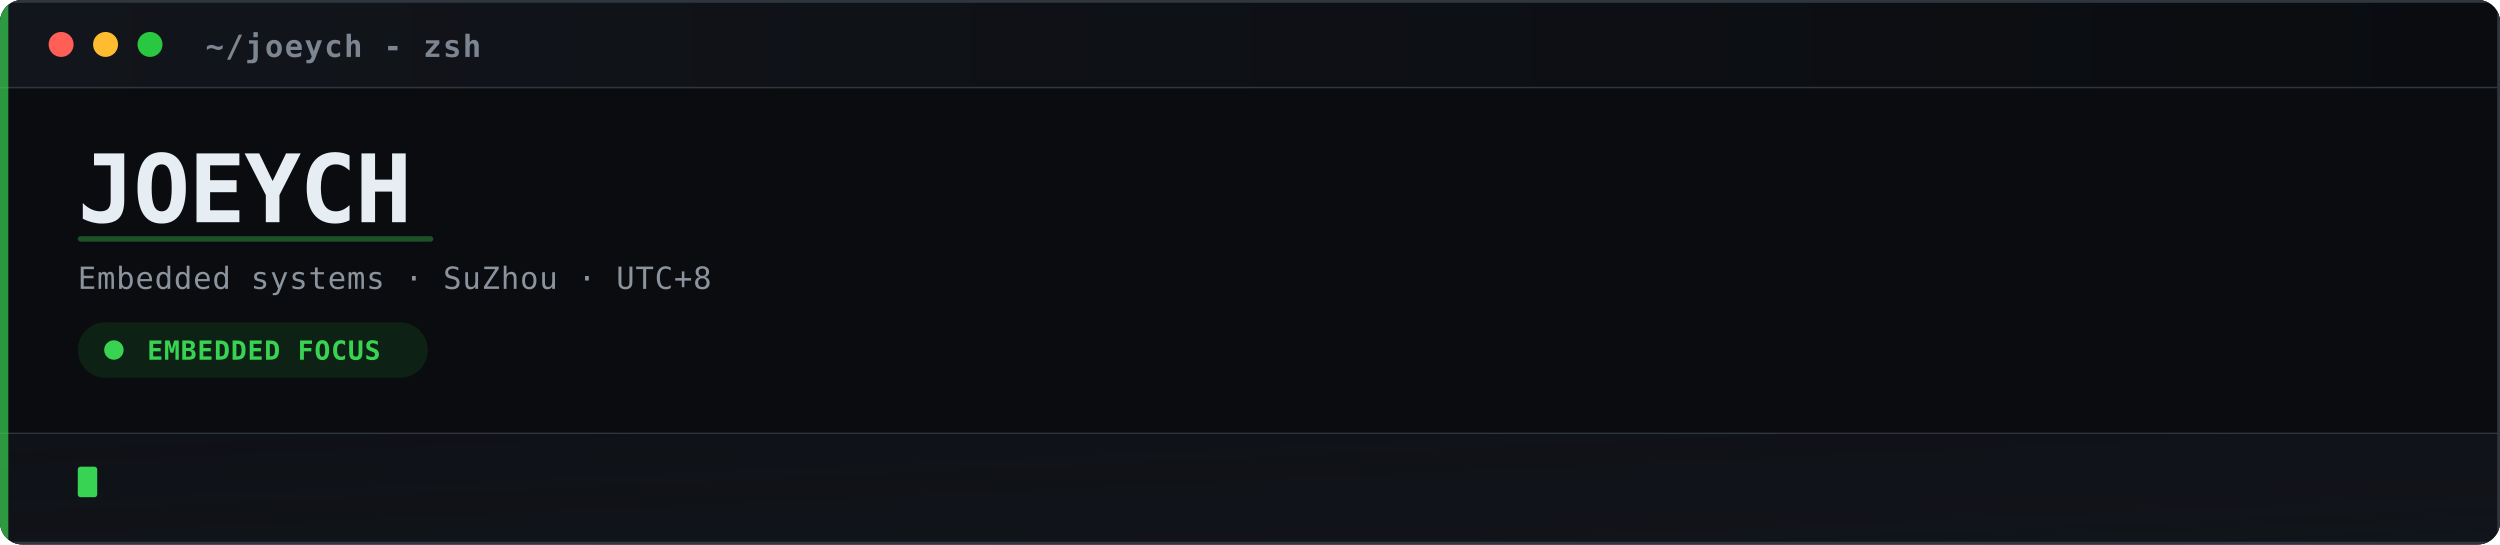
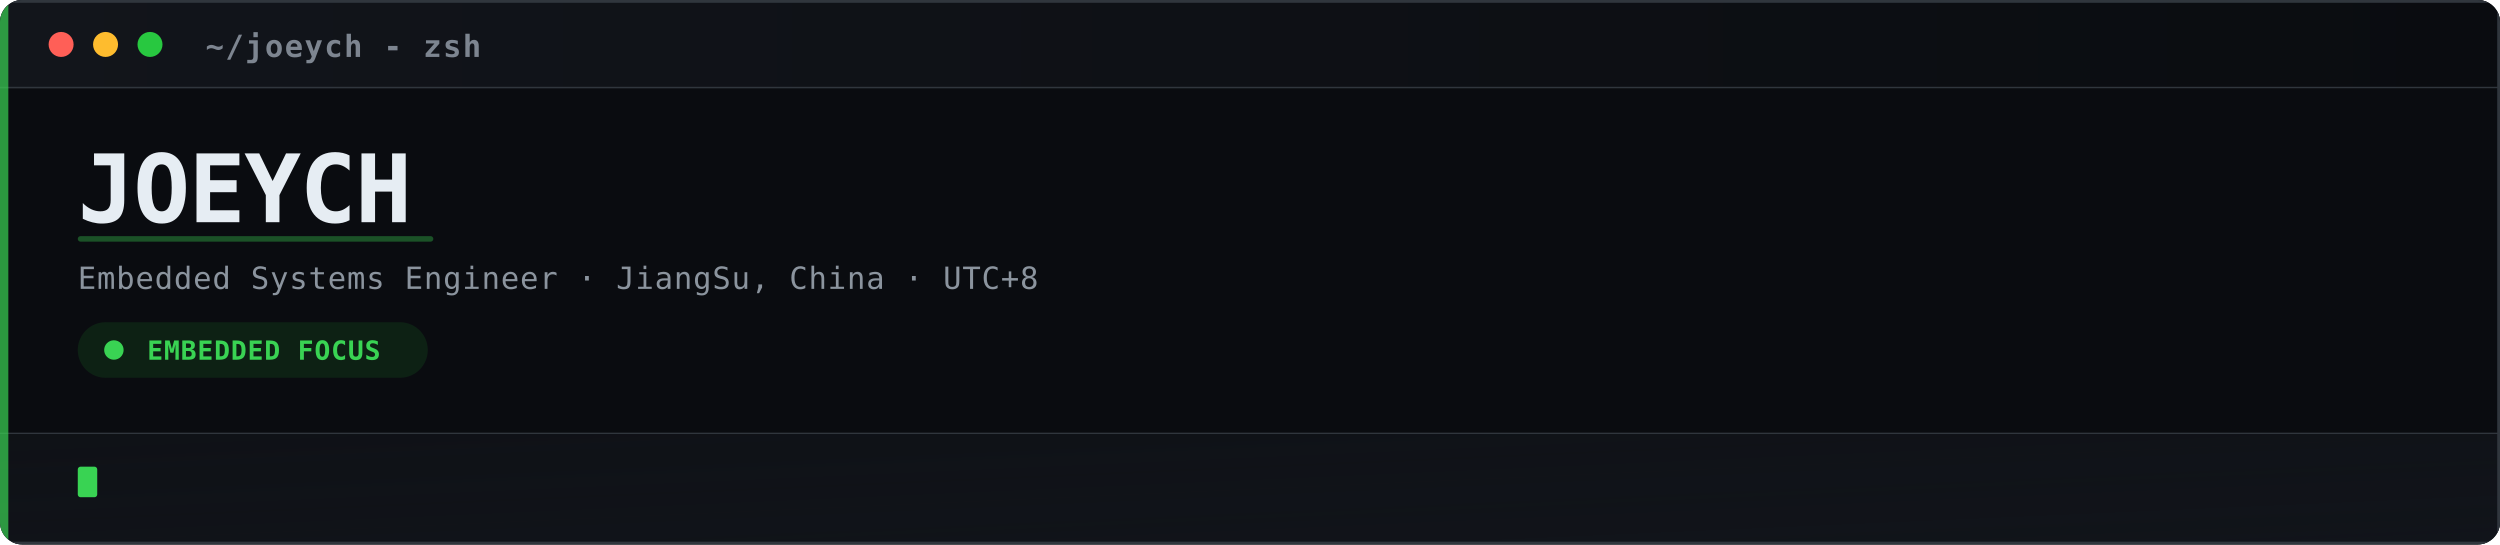
<svg xmlns="http://www.w3.org/2000/svg" width="900" height="196" viewBox="0 0 900 196" role="img" aria-labelledby="title desc">
  <defs>
    <clipPath id="clip">
      <rect width="900" height="196" rx="8" />
    </clipPath>
    <linearGradient id="bar" x1="0" x2="1">
      <stop stop-color="#12151b" />
      <stop offset="1" stop-color="#0a0c10" />
    </linearGradient>
    <linearGradient id="prompt" y2="1">
      <stop stop-color="#12151b" stop-opacity=".6" />
      <stop offset="1" stop-color="#12151b" stop-opacity=".9" />
    </linearGradient>
  </defs>
  <style>@media (prefers-reduced-motion: reduce){.animated-prompt{display:none}.prompt{opacity:1}.prompt-cursor animate{display:none}}</style>
  <g clip-path="url(#clip)">
    <rect width="900" height="196" fill="#0a0c10" />
    <rect width="900" height="32" fill="url(#bar)" />
    <path d="M0 31.5H900" stroke="#30363d" stroke-width=".5" />
    <circle cx="22" cy="16" r="4.5" fill="#ff5f57" />
    <circle cx="38" cy="16" r="4.5" fill="#febc2e" />
    <circle cx="54" cy="16" r="4.5" fill="#28c840" />
    <text x="74" y="20.5" font-family="Consolas, Menlo, 'DejaVu Sans Mono', 'Courier New', monospace" font-size="11" font-weight="600" fill="#7d8590" letter-spacing=".5">~/joeych - zsh</text>
    <text x="28" y="80" font-family="Consolas, Menlo, 'DejaVu Sans Mono', 'Courier New', monospace" font-size="34" font-weight="900" fill="#e6edf3" letter-spacing="-.5">JOEYCH</text>
    <rect x="28" y="85" width="128" height="2" rx="1" fill="#39d353" opacity=".35" />
-     <text x="28" y="104" font-family="Consolas, Menlo, 'DejaVu Sans Mono', 'Courier New', monospace" font-size="11" fill="#8b949e" letter-spacing=".3">Embedded systems · SuZhou · UTC+8</text>
+     <text x="28" y="104" font-family="Consolas, Menlo, 'DejaVu Sans Mono', 'Courier New', monospace" font-size="11" fill="#8b949e" letter-spacing=".3">Embedded Systems Engineer · JiangSu, China · UTC+8</text>
    <rect x="28" y="116" width="126" height="20" rx="10" fill="#0d2114" />
    <circle cx="41" cy="126" r="3.5" fill="#39d353" />
    <text x="53" y="129.5" font-family="Consolas, Menlo, 'DejaVu Sans Mono', 'Courier New', monospace" font-size="9.5" font-weight="700" fill="#39d353" letter-spacing=".3">EMBEDDED FOCUS</text>
    <rect y="156" width="900" height="40" fill="url(#prompt)" />
    <path d="M0 156H900" stroke="#30363d" stroke-width=".5" />
    <rect class="prompt-cursor" x="28" y="168" width="7" height="11" rx="1" fill="#39d353">
      <animate attributeName="opacity" values=".85;.1;.85" dur="1.1s" repeatCount="indefinite" />
    </rect>
    <text class="prompt" x="44" y="177" font-family="Consolas, Menlo, 'DejaVu Sans Mono', 'Courier New', monospace" font-size="12" font-weight="600" fill="#39d353" opacity="0">&gt;_Focus: Embedded Systems | RTOS | C/C++</text>
    <text class="animated-prompt" x="44" y="177" font-family="Consolas, Menlo, 'DejaVu Sans Mono', 'Courier New', monospace" font-size="12" font-weight="600" fill="#39d353" opacity="0">
      <animate attributeName="opacity" values="0;0;1;1;0;0" keyTimes="0;0.000;0.025;0.308;0.333;1" dur="12s" repeatCount="indefinite" />&gt;_Focus: Embedded Systems | RTOS | C/C++</text>
    <text class="animated-prompt" x="44" y="177" font-family="Consolas, Menlo, 'DejaVu Sans Mono', 'Courier New', monospace" font-size="12" font-weight="600" fill="#39d353" opacity="0">
      <animate attributeName="opacity" values="0;0;1;1;0;0" keyTimes="0;0.333;0.358;0.642;0.667;1" dur="12s" repeatCount="indefinite" />&gt;_Build: PCB Design | Flight Control | HMI</text>
    <text class="animated-prompt" x="44" y="177" font-family="Consolas, Menlo, 'DejaVu Sans Mono', 'Courier New', monospace" font-size="12" font-weight="600" fill="#39d353" opacity="0">
      <animate attributeName="opacity" values="0;0;1;1;0;0" keyTimes="0;0.667;0.692;0.975;1.000;1" dur="12s" repeatCount="indefinite" />&gt;_Explore: AI Agents | Local AI | EDA</text>
    <rect width="3" height="196" fill="#39d353" opacity=".7" />
    <path d="M0 .5H900M899.5 0V196M0 195.5H900" stroke="#30363d" stroke-width="1" fill="none" />
  </g>
</svg>
